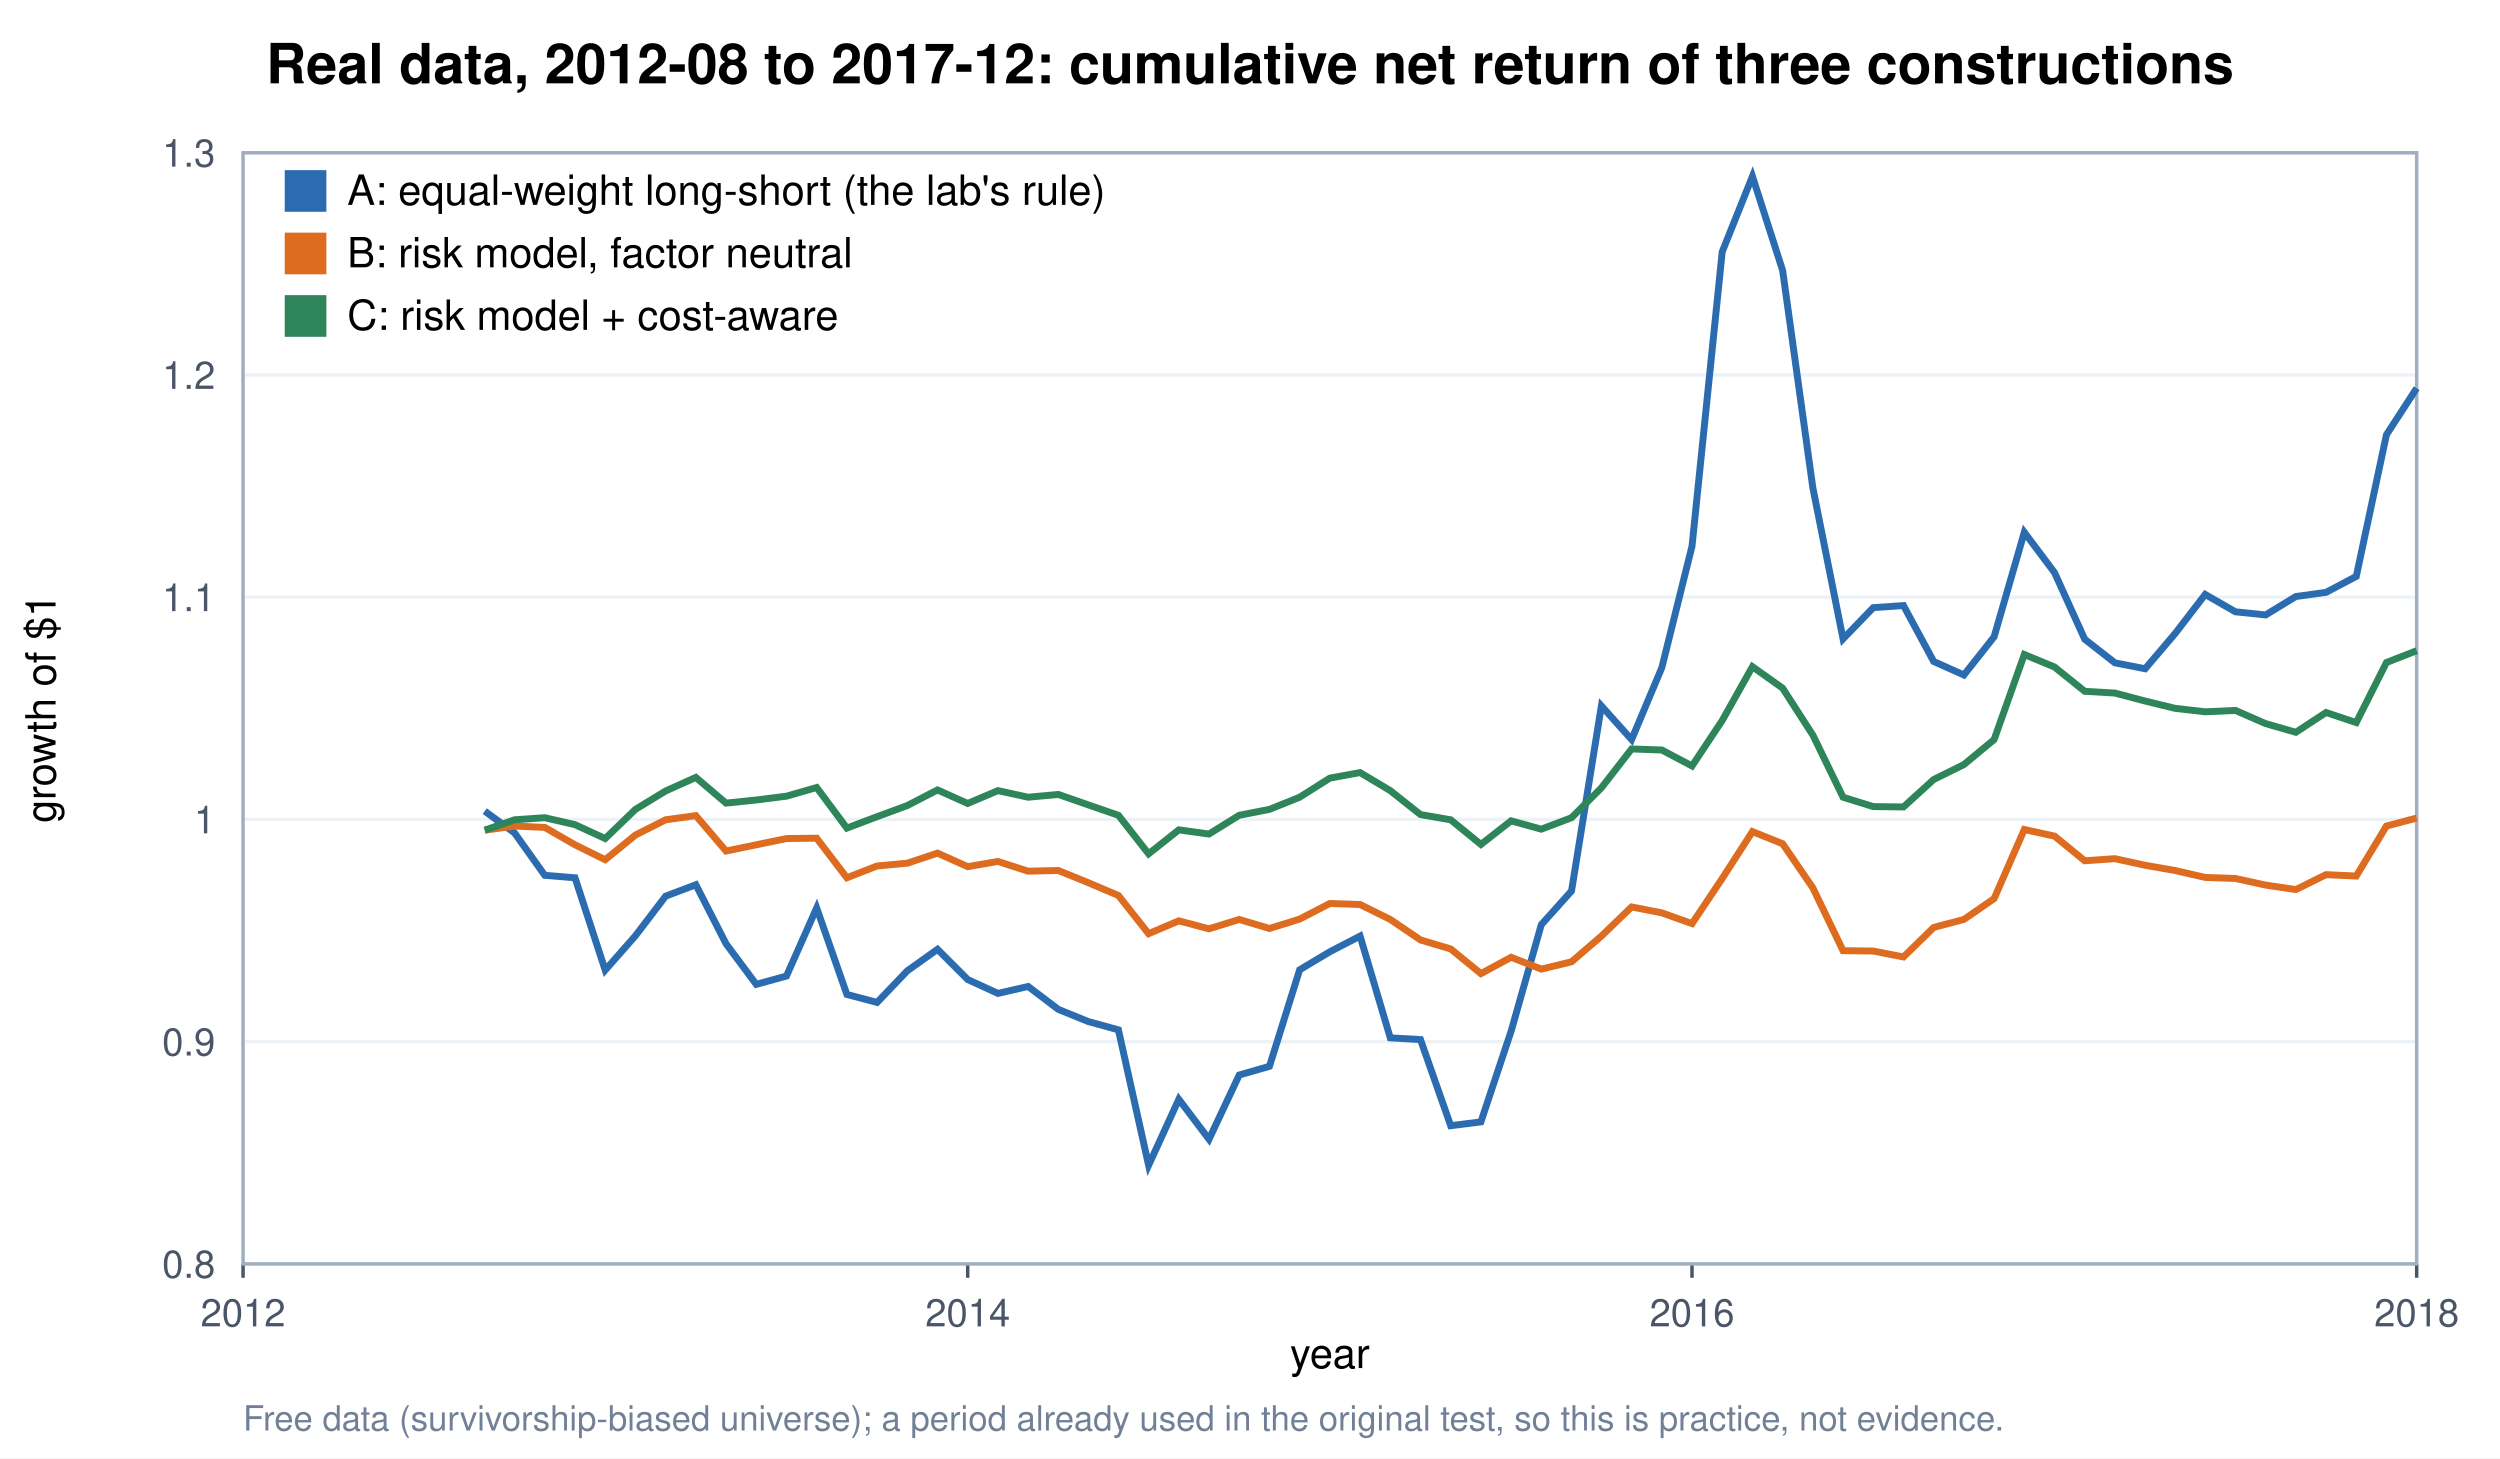
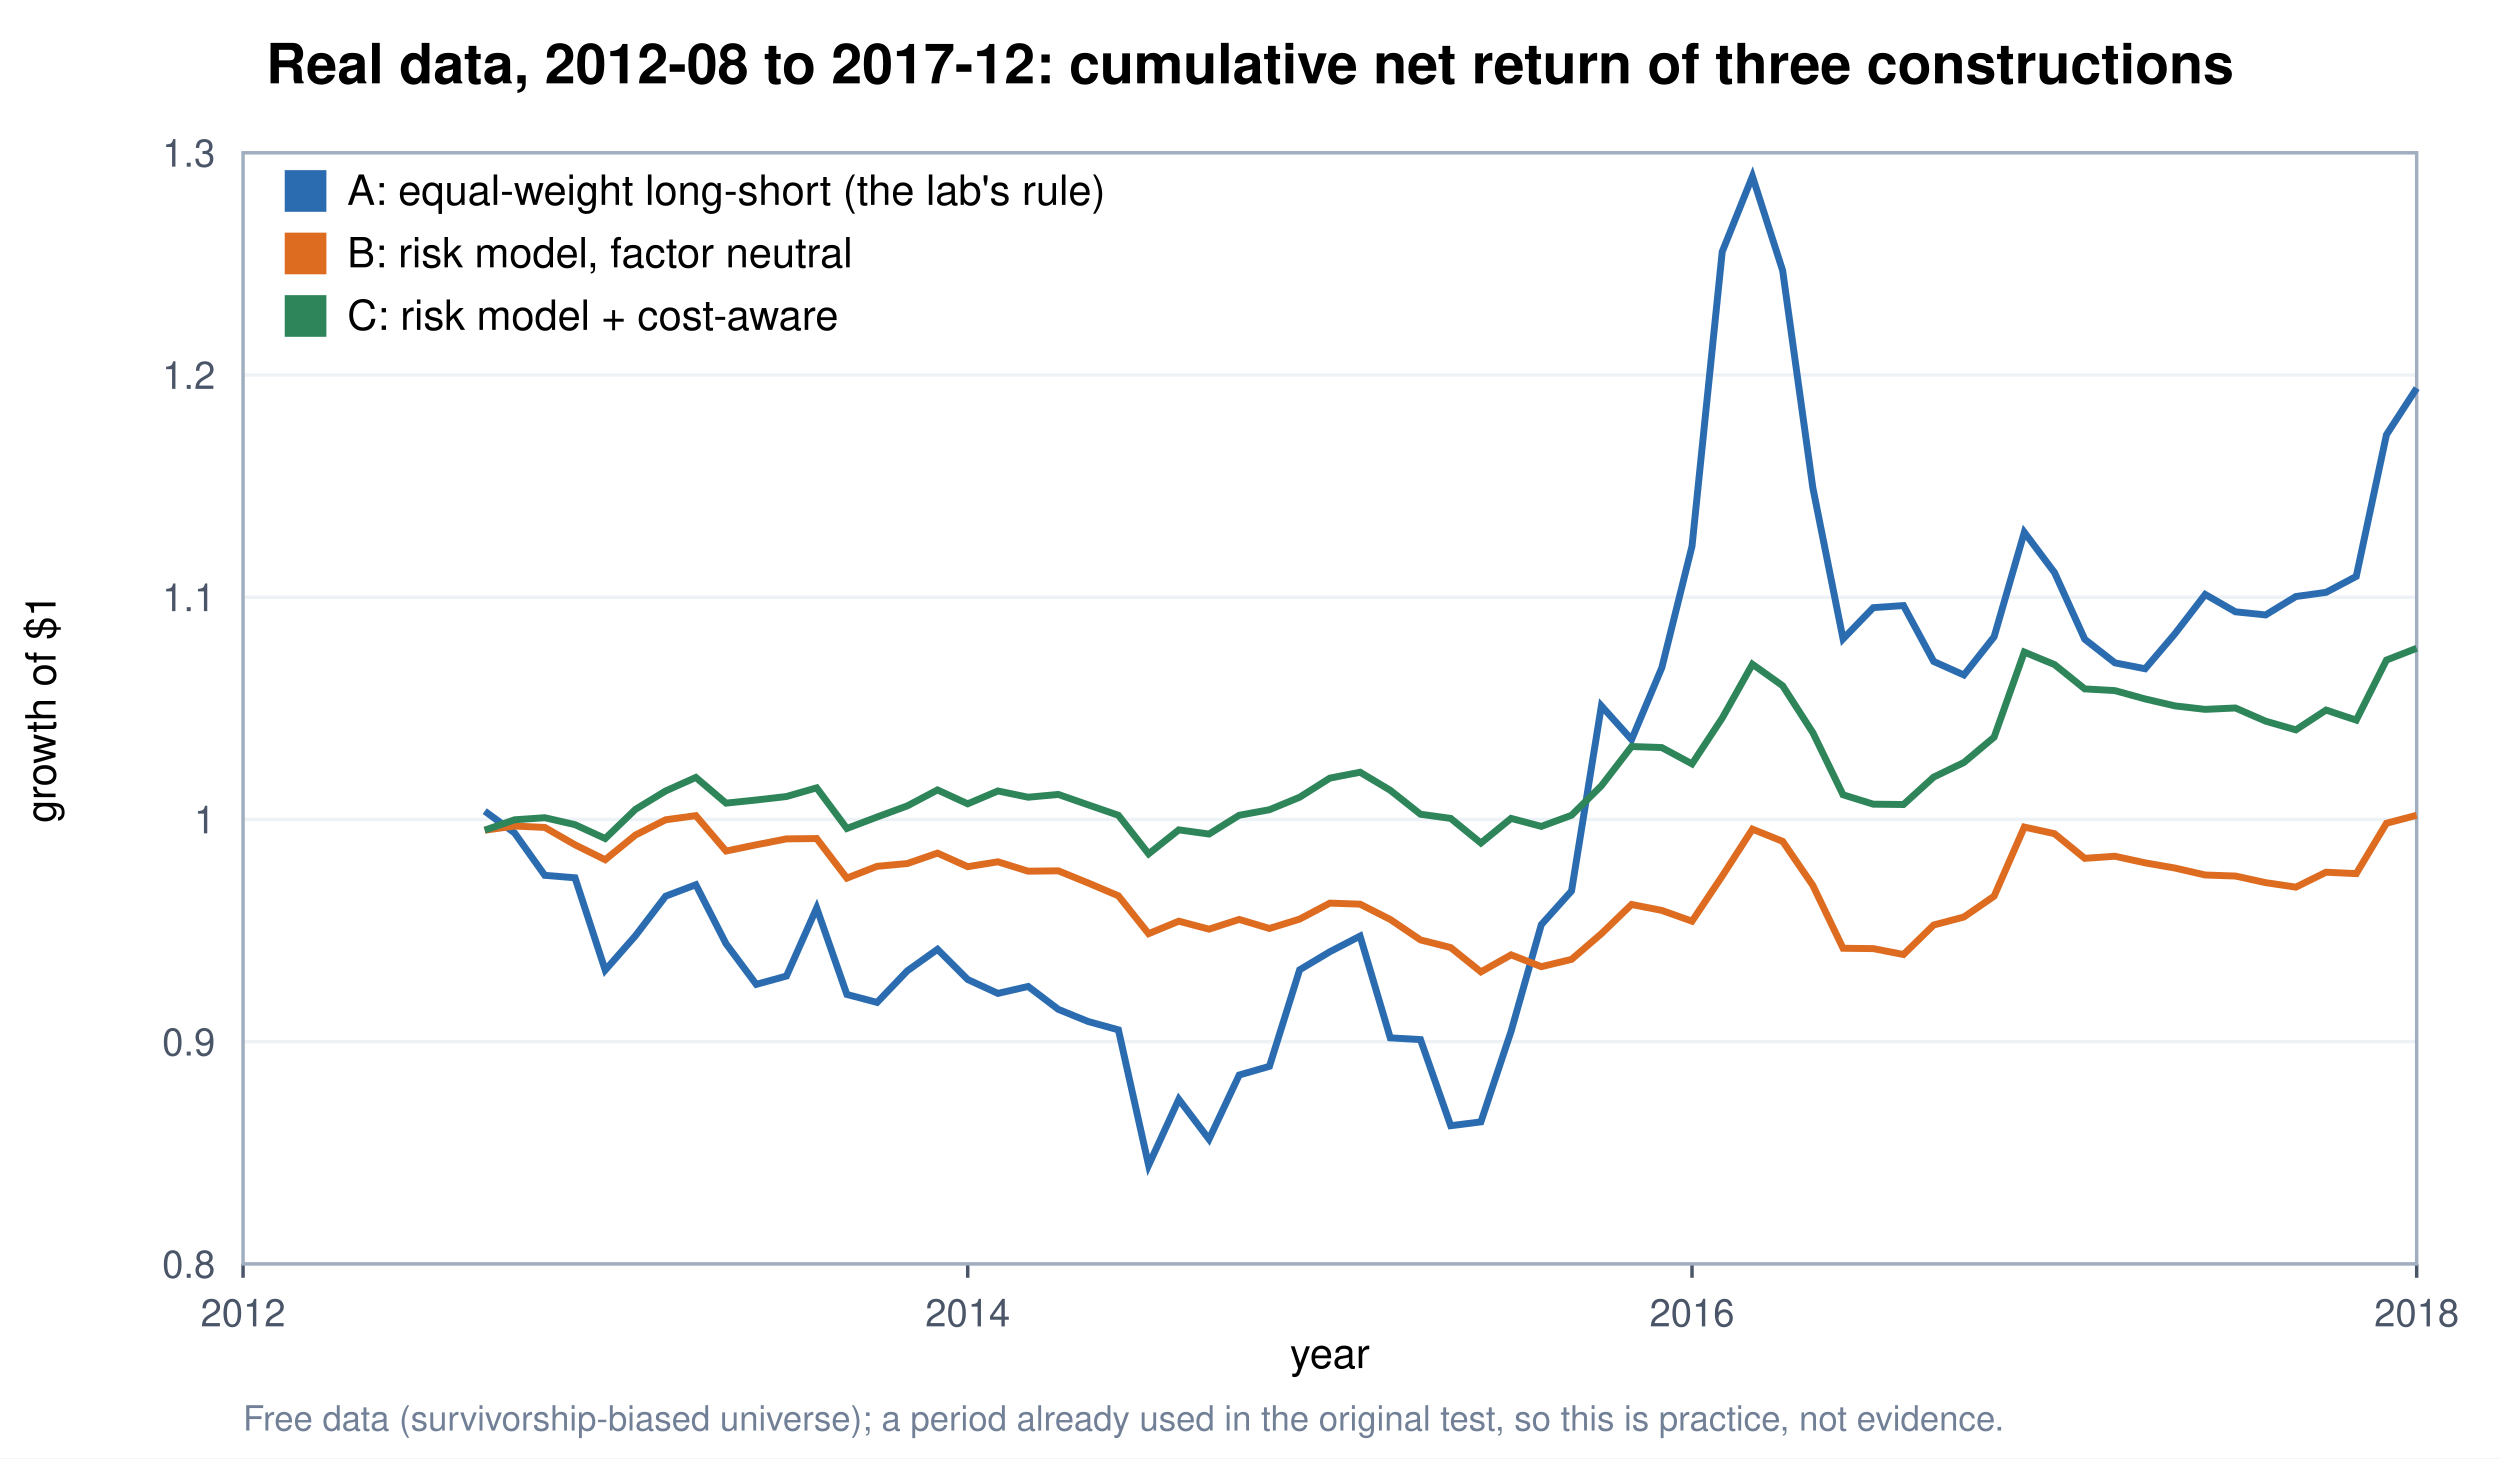
<svg xmlns="http://www.w3.org/2000/svg" width="720" height="420" viewBox="0 0 720 420">
  <rect width="100%" height="100%" fill="white" />
  <text x="360.0" y="24" text-anchor="middle" font-family="Helvetica, Arial, sans-serif" font-size="16" font-weight="bold">Real data, 2012-08 to 2017-12: cumulative net return of three constructions</text>
  <line x1="70" x2="696" y1="364.0" y2="364.0" stroke="#edf2f7" />
  <text x="62" y="368.0" text-anchor="end" font-family="Helvetica, Arial, sans-serif" font-size="11" fill="#4a5568">0.8</text>
  <line x1="70" x2="696" y1="300.0" y2="300.0" stroke="#edf2f7" />
  <text x="62" y="304.0" text-anchor="end" font-family="Helvetica, Arial, sans-serif" font-size="11" fill="#4a5568">0.9</text>
  <line x1="70" x2="696" y1="236.0" y2="236.0" stroke="#edf2f7" />
  <text x="62" y="240.0" text-anchor="end" font-family="Helvetica, Arial, sans-serif" font-size="11" fill="#4a5568">1</text>
  <line x1="70" x2="696" y1="172.0" y2="172.0" stroke="#edf2f7" />
  <text x="62" y="176.0" text-anchor="end" font-family="Helvetica, Arial, sans-serif" font-size="11" fill="#4a5568">1.1</text>
  <line x1="70" x2="696" y1="108.0" y2="108.0" stroke="#edf2f7" />
  <text x="62" y="112.0" text-anchor="end" font-family="Helvetica, Arial, sans-serif" font-size="11" fill="#4a5568">1.2</text>
  <line x1="70" x2="696" y1="44.0" y2="44.0" stroke="#edf2f7" />
  <text x="62" y="48.0" text-anchor="end" font-family="Helvetica, Arial, sans-serif" font-size="11" fill="#4a5568">1.3</text>
  <line x1="70.0" x2="70.0" y1="364" y2="368" stroke="#4a5568" />
  <text x="70.0" y="382" text-anchor="middle" font-family="Helvetica, Arial, sans-serif" font-size="11" fill="#4a5568">2012</text>
  <line x1="278.7" x2="278.7" y1="364" y2="368" stroke="#4a5568" />
  <text x="278.7" y="382" text-anchor="middle" font-family="Helvetica, Arial, sans-serif" font-size="11" fill="#4a5568">2014</text>
  <line x1="487.3" x2="487.3" y1="364" y2="368" stroke="#4a5568" />
  <text x="487.3" y="382" text-anchor="middle" font-family="Helvetica, Arial, sans-serif" font-size="11" fill="#4a5568">2016</text>
  <line x1="696.0" x2="696.0" y1="364" y2="368" stroke="#4a5568" />
  <text x="696.0" y="382" text-anchor="middle" font-family="Helvetica, Arial, sans-serif" font-size="11" fill="#4a5568">2018</text>
  <rect x="70" y="44" width="626" height="320" fill="none" stroke="#a0aec0" />
  <path d="M139.6,233.6 L148.2,239.9 L156.9,252.1 L165.6,252.8 L174.3,279.4 L183.0,269.5 L191.7,258.1 L200.4,254.8 L209.1,271.8 L217.8,283.5 L226.5,281.1 L235.2,261.5 L243.9,286.4 L252.6,288.7 L261.3,279.6 L270.0,273.4 L278.7,282.1 L287.4,286.1 L296.1,284.1 L304.8,290.7 L313.4,294.2 L322.1,296.6 L330.8,335.6 L339.5,316.6 L348.2,328.1 L356.9,309.6 L365.6,307.1 L374.3,279.3 L383.0,274.1 L391.7,269.6 L400.4,298.9 L409.1,299.4 L417.8,324.2 L426.5,323.1 L435.2,297.0 L443.9,266.3 L452.6,256.6 L461.2,203.3 L469.9,213.0 L478.6,192.3 L487.3,157.3 L496.0,72.5 L504.7,50.8 L513.4,77.9 L522.1,140.5 L530.8,184.0 L539.5,175.0 L548.2,174.4 L556.9,190.5 L565.6,194.4 L574.3,183.4 L583.0,153.3 L591.7,164.9 L600.4,184.1 L609.1,190.9 L617.8,192.6 L626.4,182.5 L635.1,171.2 L643.8,176.2 L652.5,177.1 L661.2,171.8 L669.9,170.6 L678.6,166.0 L687.3,125.2 L696.0,111.8" fill="none" stroke="#2b6cb0" stroke-width="2" />
-   <path d="M139.6,239.1 L148.2,237.9 L156.9,238.3 L165.6,243.3 L174.3,247.6 L183.0,240.5 L191.7,236.1 L200.4,234.9 L209.1,245.1 L217.8,243.3 L226.5,241.5 L235.2,241.4 L243.9,252.8 L252.6,249.4 L261.3,248.6 L270.0,245.7 L278.7,249.6 L287.4,248.1 L296.1,250.9 L304.8,250.7 L313.4,254.2 L322.1,257.9 L330.8,268.9 L339.5,265.2 L348.2,267.5 L356.9,264.8 L365.6,267.4 L374.3,264.7 L383.0,260.2 L391.7,260.5 L400.4,264.8 L409.1,270.7 L417.8,273.3 L426.5,280.4 L435.2,275.7 L443.9,279.1 L452.6,277.0 L461.2,269.6 L469.9,261.2 L478.6,262.9 L487.3,266.0 L496.0,253.0 L504.7,239.5 L513.4,243.0 L522.1,255.7 L530.8,273.8 L539.5,273.9 L548.2,275.6 L556.9,267.1 L565.6,264.8 L574.3,258.8 L583.0,238.9 L591.7,240.8 L600.4,247.9 L609.1,247.3 L617.8,249.2 L626.4,250.7 L635.1,252.7 L643.8,253.0 L652.5,254.9 L661.2,256.2 L669.9,251.9 L678.6,252.3 L687.3,237.9 L696.0,235.6" fill="none" stroke="#dd6b20" stroke-width="2" />
-   <path d="M139.6,239.1 L148.2,236.1 L156.9,235.5 L165.6,237.5 L174.3,241.5 L183.0,233.1 L191.7,227.8 L200.4,223.9 L209.1,231.3 L217.8,230.4 L226.5,229.3 L235.2,226.8 L243.9,238.5 L252.6,235.2 L261.3,232.0 L270.0,227.5 L278.7,231.4 L287.4,227.7 L296.1,229.6 L304.8,228.8 L313.4,231.8 L322.1,234.8 L330.8,245.9 L339.5,239.0 L348.2,240.2 L356.9,234.8 L365.6,233.1 L374.3,229.6 L383.0,224.1 L391.7,222.5 L400.4,227.7 L409.1,234.6 L417.8,236.1 L426.5,243.2 L435.2,236.4 L443.9,238.8 L452.6,235.5 L461.2,226.9 L469.9,215.7 L478.6,216.0 L487.3,220.6 L496.0,207.5 L504.7,192.0 L513.4,198.2 L522.1,211.7 L530.8,229.6 L539.5,232.3 L548.2,232.4 L556.9,224.5 L565.6,220.2 L574.3,213.0 L583.0,188.5 L591.7,192.1 L600.4,199.1 L609.1,199.6 L617.8,201.9 L626.4,204.0 L635.1,205.0 L643.8,204.6 L652.5,208.4 L661.2,210.9 L669.9,205.2 L678.6,208.1 L687.3,190.8 L696.0,187.4" fill="none" stroke="#2f855a" stroke-width="2" />
+   <path d="M139.6,239.1 L148.2,237.9 L156.9,238.3 L165.6,243.3 L174.3,247.6 L183.0,240.5 L191.7,236.1 L200.4,234.9 L209.1,245.1 L217.8,243.3 L226.5,241.6 L235.2,241.5 L243.9,252.9 L252.6,249.5 L261.3,248.7 L270.0,245.7 L278.7,249.6 L287.4,248.2 L296.1,250.9 L304.8,250.8 L313.4,254.3 L322.1,258.0 L330.8,268.9 L339.5,265.3 L348.2,267.6 L356.9,264.8 L365.6,267.4 L374.3,264.7 L383.0,260.1 L391.7,260.4 L400.4,264.8 L409.1,270.7 L417.8,272.9 L426.5,279.9 L435.2,275.0 L443.9,278.4 L452.6,276.3 L461.2,268.9 L469.9,260.5 L478.6,262.2 L487.3,265.3 L496.0,252.3 L504.7,238.8 L513.4,242.3 L522.1,255.0 L530.8,273.1 L539.5,273.2 L548.2,274.9 L556.9,266.4 L565.6,264.1 L574.3,258.1 L583.0,238.2 L591.7,240.1 L600.4,247.2 L609.1,246.6 L617.8,248.5 L626.4,250.0 L635.1,252.0 L643.8,252.3 L652.5,254.2 L661.2,255.5 L669.9,251.2 L678.6,251.6 L687.3,237.1 L696.0,234.8" fill="none" stroke="#dd6b20" stroke-width="2" />
+   <path d="M139.6,239.1 L148.2,236.1 L156.9,235.5 L165.6,237.5 L174.3,241.5 L183.0,233.1 L191.7,227.8 L200.4,223.9 L209.1,231.3 L217.8,230.4 L226.5,229.4 L235.2,226.9 L243.9,238.6 L252.6,235.3 L261.3,232.1 L270.0,227.5 L278.7,231.5 L287.4,227.8 L296.1,229.6 L304.8,228.8 L313.4,231.8 L322.1,234.8 L330.8,245.9 L339.5,239.0 L348.2,240.2 L356.9,234.8 L365.6,233.2 L374.3,229.6 L383.0,224.1 L391.7,222.4 L400.4,227.6 L409.1,234.5 L417.8,235.7 L426.5,242.8 L435.2,235.7 L443.9,238.0 L452.6,234.8 L461.2,226.3 L469.9,215.0 L478.6,215.3 L487.3,220.0 L496.0,206.8 L504.7,191.3 L513.4,197.5 L522.1,211.0 L530.8,228.9 L539.5,231.6 L548.2,231.7 L556.9,223.8 L565.6,219.6 L574.3,212.3 L583.0,187.8 L591.7,191.4 L600.4,198.4 L609.1,198.9 L617.8,201.3 L626.4,203.3 L635.1,204.3 L643.8,203.9 L652.5,207.7 L661.2,210.2 L669.9,204.5 L678.6,207.4 L687.3,190.1 L696.0,186.7" fill="none" stroke="#2f855a" stroke-width="2" />
  <rect x="82.0" y="49" width="12" height="12" fill="#2b6cb0" />
  <text x="100.0" y="59" font-family="Helvetica, Arial, sans-serif" font-size="12">A: equal-weight long-short (the lab's rule)</text>
  <rect x="82.0" y="67" width="12" height="12" fill="#dd6b20" />
  <text x="100.0" y="77" font-family="Helvetica, Arial, sans-serif" font-size="12">B: risk model, factor neutral</text>
  <rect x="82.0" y="85" width="12" height="12" fill="#2f855a" />
  <text x="100.0" y="95" font-family="Helvetica, Arial, sans-serif" font-size="12">C: risk model + cost-aware</text>
  <text x="383.0" y="394" text-anchor="middle" font-family="Helvetica, Arial, sans-serif" font-size="12">year</text>
  <text transform="translate(16,204.0) rotate(-90)" text-anchor="middle" font-family="Helvetica, Arial, sans-serif" font-size="12">growth of $1</text>
  <text x="70" y="412" font-family="Helvetica, Arial, sans-serif" font-size="10" fill="#718096">Free data (survivorship-biased universe); a period already used in the original test, so this is practice, not evidence.</text>
</svg>
